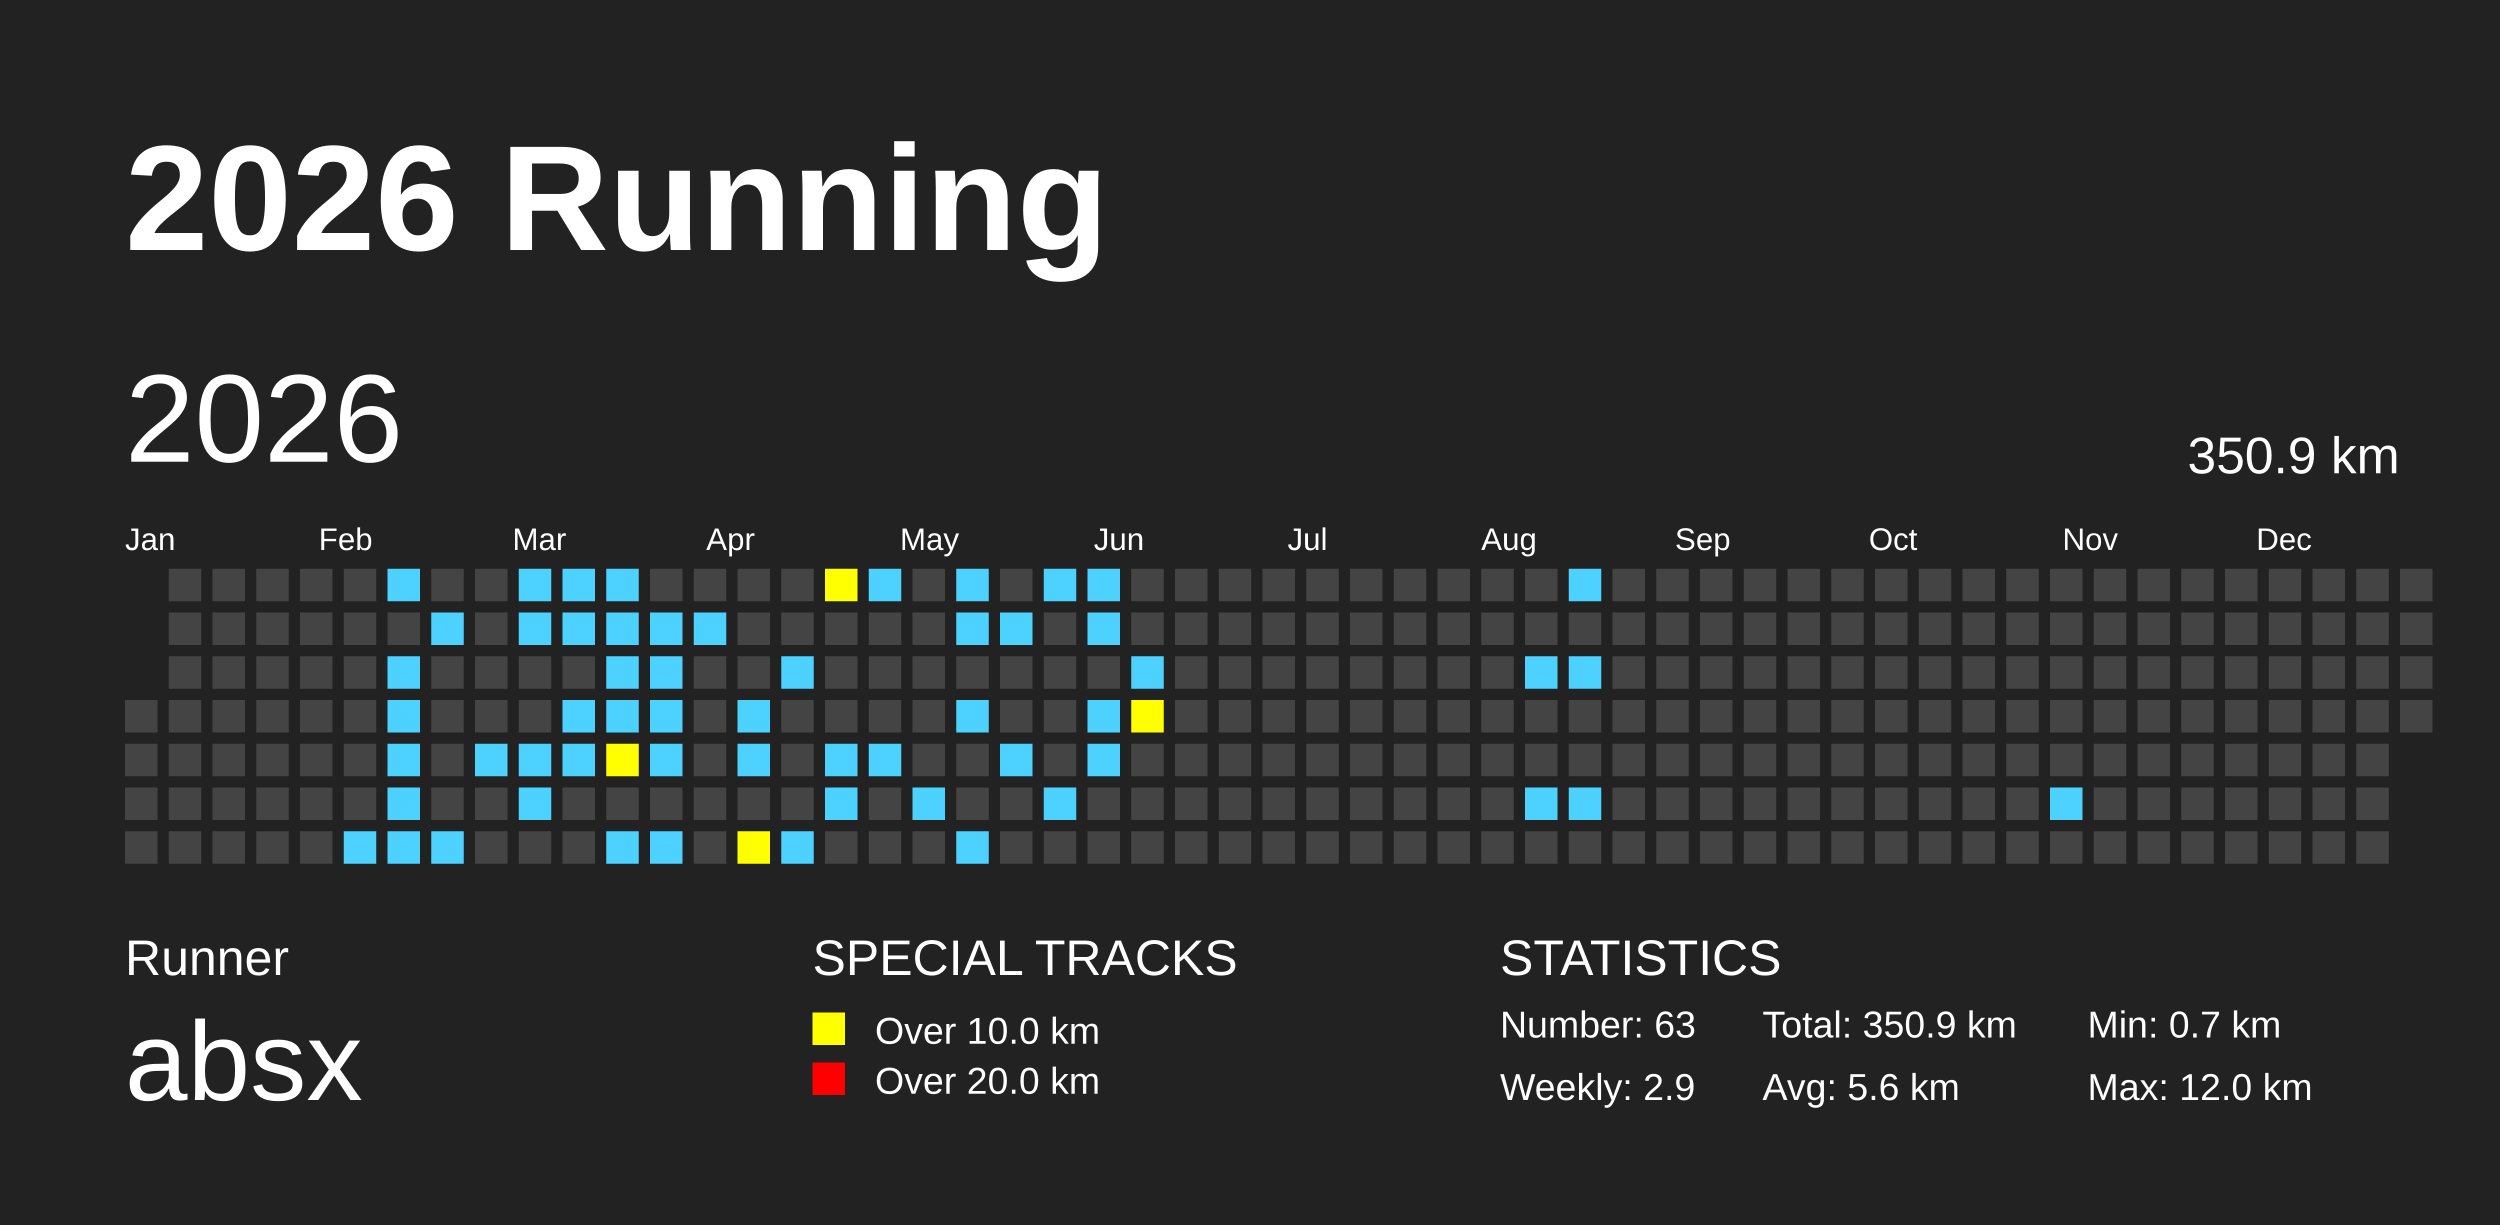
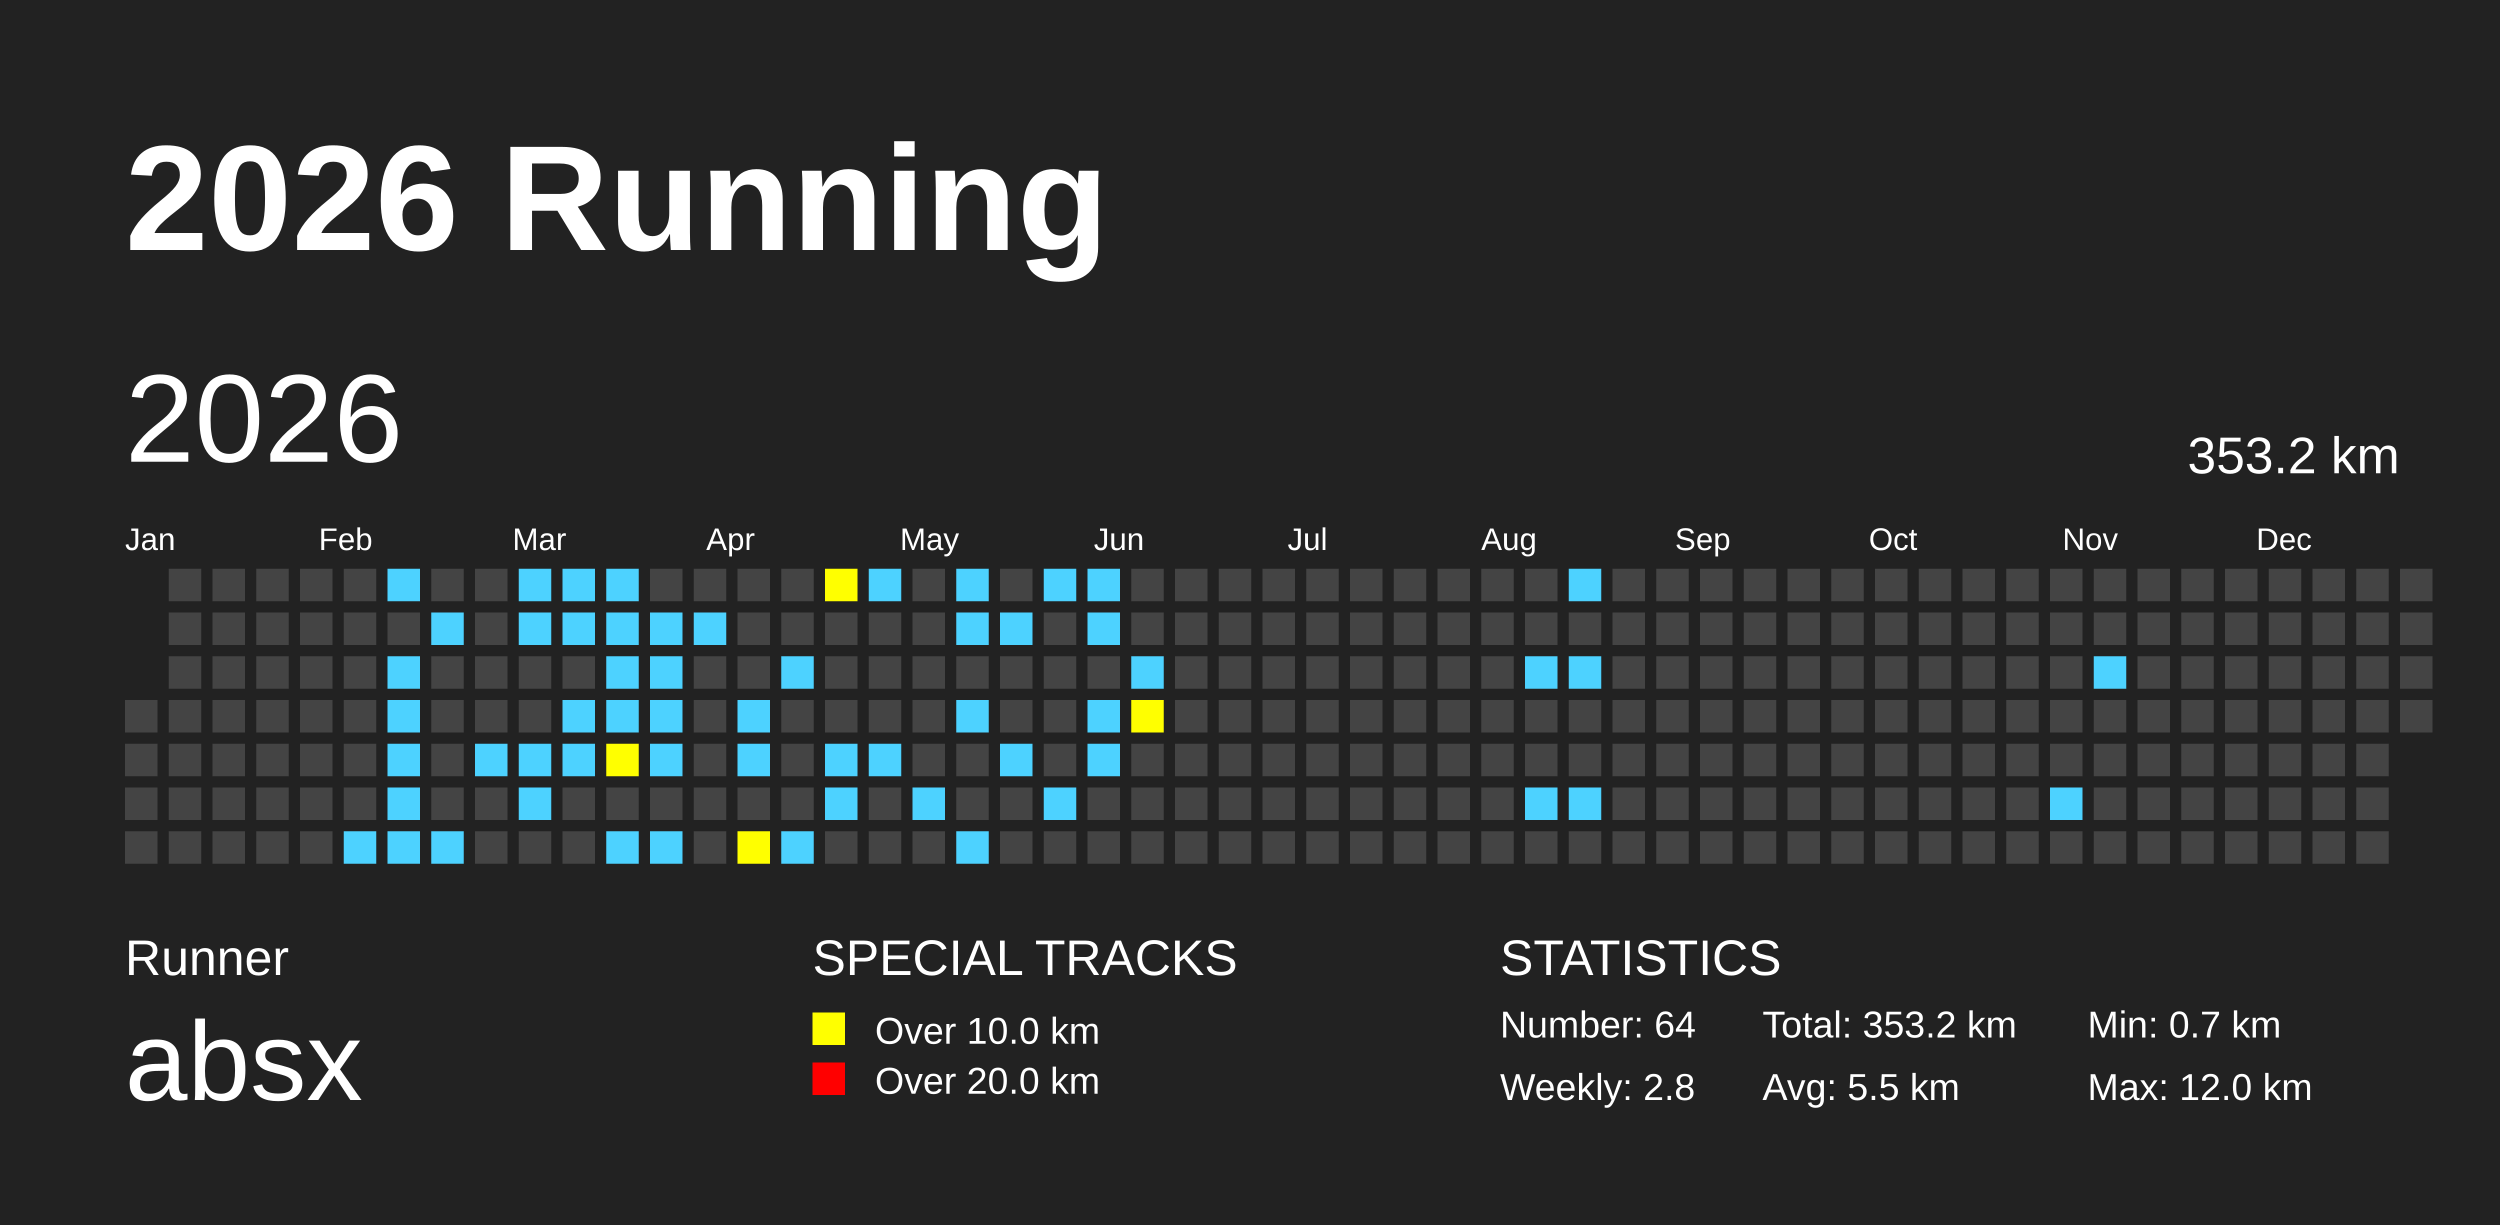
<svg xmlns="http://www.w3.org/2000/svg" baseProfile="full" height="98mm" version="1.1" viewBox="0,0,200,98" width="200mm">
  <defs />
  <rect fill="#222222" height="98" width="200" x="0" y="0" />
  <text fill="#FFFFFF" style="font-size:12px; font-family:Arial; font-weight:bold;" x="10" y="20">2026 Running</text>
  <text fill="#FFFFFF" style="font-size:4px; font-family:Arial" x="10" y="78">Runner</text>
  <text fill="#FFFFFF" style="font-size:9px; font-family:Arial" x="10" y="88">absx</text>
  <text fill="#FFFFFF" style="font-size:4px; font-family:Arial" x="65" y="78">SPECIAL TRACKS</text>
  <rect fill="yellow" height="2.6" width="2.6" x="65" y="81" />
  <text fill="#FFFFFF" style="font-size:3px; font-family:Arial" x="70" y="83.5">Over 10.0 km</text>
  <rect fill="red" height="2.6" width="2.6" x="65" y="85" />
  <text fill="#FFFFFF" style="font-size:3px; font-family:Arial" x="70" y="87.5">Over 20.0 km</text>
  <text fill="#FFFFFF" style="font-size:4px; font-family:Arial" x="120" y="78">STATISTICS</text>
-   <text fill="#FFFFFF" style="font-size:3px; font-family:Arial" x="120" y="83">Number: 63</text>
-   <text fill="#FFFFFF" style="font-size:3px; font-family:Arial" x="120" y="88">Weekly: 2.9</text>
-   <text fill="#FFFFFF" style="font-size:3px; font-family:Arial" x="141" y="83">Total: 350.9 km</text>
-   <text fill="#FFFFFF" style="font-size:3px; font-family:Arial" x="141" y="88">Avg: 5.6 km</text>
+   <text fill="#FFFFFF" style="font-size:3px; font-family:Arial" x="120" y="83">Number: 64</text>
+   <text fill="#FFFFFF" style="font-size:3px; font-family:Arial" x="120" y="88">Weekly: 2.8</text>
+   <text fill="#FFFFFF" style="font-size:3px; font-family:Arial" x="141" y="83">Total: 353.2 km</text>
+   <text fill="#FFFFFF" style="font-size:3px; font-family:Arial" x="141" y="88">Avg: 5.5 km</text>
  <text fill="#FFFFFF" style="font-size:3px; font-family:Arial" x="167" y="83">Min: 0.7 km</text>
  <text fill="#FFFFFF" style="font-size:3px; font-family:Arial" x="167" y="88">Max: 12.0 km</text>
  <text dominant-baseline="hanging" fill="#FFFFFF" style="font-size:10.0px; font-family:Arial;" x="10" y="30">2026</text>
-   <text dominant-baseline="hanging" fill="#FFFFFF" style="font-size:4.125px; font-family:Arial;" x="175" y="35">350.9 km</text>
+   <text dominant-baseline="hanging" fill="#FFFFFF" style="font-size:4.125px; font-family:Arial;" x="175" y="35">353.2 km</text>
  <text fill="#FFFFFF" style="font-size:2.5px; font-family:Arial" x="10.0" y="44">Jan</text>
  <text fill="#FFFFFF" style="font-size:2.5px; font-family:Arial" x="25.5" y="44">Feb</text>
  <text fill="#FFFFFF" style="font-size:2.5px; font-family:Arial" x="41.0" y="44">Mar</text>
  <text fill="#FFFFFF" style="font-size:2.5px; font-family:Arial" x="56.5" y="44">Apr</text>
  <text fill="#FFFFFF" style="font-size:2.5px; font-family:Arial" x="72.0" y="44">May</text>
  <text fill="#FFFFFF" style="font-size:2.5px; font-family:Arial" x="87.5" y="44">Jun</text>
  <text fill="#FFFFFF" style="font-size:2.5px; font-family:Arial" x="103.0" y="44">Jul</text>
  <text fill="#FFFFFF" style="font-size:2.5px; font-family:Arial" x="118.5" y="44">Aug</text>
  <text fill="#FFFFFF" style="font-size:2.5px; font-family:Arial" x="134.0" y="44">Sep</text>
  <text fill="#FFFFFF" style="font-size:2.5px; font-family:Arial" x="149.5" y="44">Oct</text>
  <text fill="#FFFFFF" style="font-size:2.5px; font-family:Arial" x="165.0" y="44">Nov</text>
  <text fill="#FFFFFF" style="font-size:2.5px; font-family:Arial" x="180.5" y="44">Dec</text>
  <rect fill="#444444" height="2.6" width="2.6" x="10.0" y="56.0" />
  <rect fill="#444444" height="2.6" width="2.6" x="10.0" y="59.5" />
  <rect fill="#444444" height="2.6" width="2.6" x="10.0" y="63.0" />
  <rect fill="#444444" height="2.6" width="2.6" x="10.0" y="66.5" />
  <rect fill="#444444" height="2.6" width="2.6" x="13.5" y="45.5" />
  <rect fill="#444444" height="2.6" width="2.6" x="13.5" y="49.0" />
  <rect fill="#444444" height="2.6" width="2.6" x="13.5" y="52.5" />
  <rect fill="#444444" height="2.6" width="2.6" x="13.5" y="56.0" />
  <rect fill="#444444" height="2.6" width="2.6" x="13.5" y="59.5" />
  <rect fill="#444444" height="2.6" width="2.6" x="13.5" y="63.0" />
  <rect fill="#444444" height="2.6" width="2.6" x="13.5" y="66.5" />
  <rect fill="#444444" height="2.6" width="2.6" x="17.0" y="45.5" />
  <rect fill="#444444" height="2.6" width="2.6" x="17.0" y="49.0" />
  <rect fill="#444444" height="2.6" width="2.6" x="17.0" y="52.5" />
  <rect fill="#444444" height="2.6" width="2.6" x="17.0" y="56.0" />
  <rect fill="#444444" height="2.6" width="2.6" x="17.0" y="59.5" />
  <rect fill="#444444" height="2.6" width="2.6" x="17.0" y="63.0" />
  <rect fill="#444444" height="2.6" width="2.6" x="17.0" y="66.5" />
  <rect fill="#444444" height="2.6" width="2.6" x="20.5" y="45.5" />
  <rect fill="#444444" height="2.6" width="2.6" x="20.5" y="49.0" />
  <rect fill="#444444" height="2.6" width="2.6" x="20.5" y="52.5" />
  <rect fill="#444444" height="2.6" width="2.6" x="20.5" y="56.0" />
  <rect fill="#444444" height="2.6" width="2.6" x="20.5" y="59.5" />
  <rect fill="#444444" height="2.6" width="2.6" x="20.5" y="63.0" />
  <rect fill="#444444" height="2.6" width="2.6" x="20.5" y="66.5" />
  <rect fill="#444444" height="2.6" width="2.6" x="24.0" y="45.5" />
  <rect fill="#444444" height="2.6" width="2.6" x="24.0" y="49.0" />
  <rect fill="#444444" height="2.6" width="2.6" x="24.0" y="52.5" />
  <rect fill="#444444" height="2.6" width="2.6" x="24.0" y="56.0" />
  <rect fill="#444444" height="2.6" width="2.6" x="24.0" y="59.5" />
  <rect fill="#444444" height="2.6" width="2.6" x="24.0" y="63.0" />
  <rect fill="#444444" height="2.6" width="2.6" x="24.0" y="66.5" />
  <rect fill="#444444" height="2.6" width="2.6" x="27.5" y="45.5" />
  <rect fill="#444444" height="2.6" width="2.6" x="27.5" y="49.0" />
  <rect fill="#444444" height="2.6" width="2.6" x="27.5" y="52.5" />
  <rect fill="#444444" height="2.6" width="2.6" x="27.5" y="56.0" />
  <rect fill="#444444" height="2.6" width="2.6" x="27.5" y="59.5" />
  <rect fill="#444444" height="2.6" width="2.6" x="27.5" y="63.0" />
  <rect fill="#4DD2FF" height="2.6" width="2.6" x="27.5" y="66.5" />
  <rect fill="#4DD2FF" height="2.6" width="2.6" x="31.0" y="45.5" />
  <rect fill="#444444" height="2.6" width="2.6" x="31.0" y="49.0" />
  <rect fill="#4DD2FF" height="2.6" width="2.6" x="31.0" y="52.5" />
  <rect fill="#4DD2FF" height="2.6" width="2.6" x="31.0" y="56.0" />
  <rect fill="#4DD2FF" height="2.6" width="2.6" x="31.0" y="59.5" />
  <rect fill="#4DD2FF" height="2.6" width="2.6" x="31.0" y="63.0" />
  <rect fill="#4DD2FF" height="2.6" width="2.6" x="31.0" y="66.5" />
  <rect fill="#444444" height="2.6" width="2.6" x="34.5" y="45.5" />
  <rect fill="#4DD2FF" height="2.6" width="2.6" x="34.5" y="49.0" />
  <rect fill="#444444" height="2.6" width="2.6" x="34.5" y="52.5" />
  <rect fill="#444444" height="2.6" width="2.6" x="34.5" y="56.0" />
  <rect fill="#444444" height="2.6" width="2.6" x="34.5" y="59.5" />
  <rect fill="#444444" height="2.6" width="2.6" x="34.5" y="63.0" />
  <rect fill="#4DD2FF" height="2.6" width="2.6" x="34.5" y="66.5" />
  <rect fill="#444444" height="2.6" width="2.6" x="38.0" y="45.5" />
  <rect fill="#444444" height="2.6" width="2.6" x="38.0" y="49.0" />
  <rect fill="#444444" height="2.6" width="2.6" x="38.0" y="52.5" />
  <rect fill="#444444" height="2.6" width="2.6" x="38.0" y="56.0" />
  <rect fill="#4DD2FF" height="2.6" width="2.6" x="38.0" y="59.5" />
  <rect fill="#444444" height="2.6" width="2.6" x="38.0" y="63.0" />
  <rect fill="#444444" height="2.6" width="2.6" x="38.0" y="66.5" />
  <rect fill="#4DD2FF" height="2.6" width="2.6" x="41.5" y="45.5" />
  <rect fill="#4DD2FF" height="2.6" width="2.6" x="41.5" y="49.0" />
  <rect fill="#444444" height="2.6" width="2.6" x="41.5" y="52.5" />
  <rect fill="#444444" height="2.6" width="2.6" x="41.5" y="56.0" />
  <rect fill="#4DD2FF" height="2.6" width="2.6" x="41.5" y="59.5" />
  <rect fill="#4DD2FF" height="2.6" width="2.6" x="41.5" y="63.0" />
  <rect fill="#444444" height="2.6" width="2.6" x="41.5" y="66.5" />
  <rect fill="#4DD2FF" height="2.6" width="2.6" x="45.0" y="45.5" />
  <rect fill="#4DD2FF" height="2.6" width="2.6" x="45.0" y="49.0" />
  <rect fill="#444444" height="2.6" width="2.6" x="45.0" y="52.5" />
  <rect fill="#4DD2FF" height="2.6" width="2.6" x="45.0" y="56.0" />
  <rect fill="#4DD2FF" height="2.6" width="2.6" x="45.0" y="59.5" />
  <rect fill="#444444" height="2.6" width="2.6" x="45.0" y="63.0" />
  <rect fill="#444444" height="2.6" width="2.6" x="45.0" y="66.5" />
  <rect fill="#4DD2FF" height="2.6" width="2.6" x="48.5" y="45.5" />
  <rect fill="#4DD2FF" height="2.6" width="2.6" x="48.5" y="49.0" />
  <rect fill="#4DD2FF" height="2.6" width="2.6" x="48.5" y="52.5" />
  <rect fill="#4DD2FF" height="2.6" width="2.6" x="48.5" y="56.0" />
  <rect fill="yellow" height="2.6" width="2.6" x="48.5" y="59.5" />
  <rect fill="#444444" height="2.6" width="2.6" x="48.5" y="63.0" />
  <rect fill="#4DD2FF" height="2.6" width="2.6" x="48.5" y="66.5" />
  <rect fill="#444444" height="2.6" width="2.6" x="52.0" y="45.5" />
  <rect fill="#4DD2FF" height="2.6" width="2.6" x="52.0" y="49.0" />
  <rect fill="#4DD2FF" height="2.6" width="2.6" x="52.0" y="52.5" />
  <rect fill="#4DD2FF" height="2.6" width="2.6" x="52.0" y="56.0" />
  <rect fill="#4DD2FF" height="2.6" width="2.6" x="52.0" y="59.5" />
  <rect fill="#444444" height="2.6" width="2.6" x="52.0" y="63.0" />
  <rect fill="#4DD2FF" height="2.6" width="2.6" x="52.0" y="66.5" />
  <rect fill="#444444" height="2.6" width="2.6" x="55.5" y="45.5" />
  <rect fill="#4DD2FF" height="2.6" width="2.6" x="55.5" y="49.0" />
  <rect fill="#444444" height="2.6" width="2.6" x="55.5" y="52.5" />
  <rect fill="#444444" height="2.6" width="2.6" x="55.5" y="56.0" />
  <rect fill="#444444" height="2.6" width="2.6" x="55.5" y="59.5" />
  <rect fill="#444444" height="2.6" width="2.6" x="55.5" y="63.0" />
  <rect fill="#444444" height="2.6" width="2.6" x="55.5" y="66.5" />
  <rect fill="#444444" height="2.6" width="2.6" x="59.0" y="45.5" />
  <rect fill="#444444" height="2.6" width="2.6" x="59.0" y="49.0" />
  <rect fill="#444444" height="2.6" width="2.6" x="59.0" y="52.5" />
  <rect fill="#4DD2FF" height="2.6" width="2.6" x="59.0" y="56.0" />
  <rect fill="#4DD2FF" height="2.6" width="2.6" x="59.0" y="59.5" />
  <rect fill="#444444" height="2.6" width="2.6" x="59.0" y="63.0" />
  <rect fill="yellow" height="2.6" width="2.6" x="59.0" y="66.5" />
  <rect fill="#444444" height="2.6" width="2.6" x="62.5" y="45.5" />
  <rect fill="#444444" height="2.6" width="2.6" x="62.5" y="49.0" />
  <rect fill="#4DD2FF" height="2.6" width="2.6" x="62.5" y="52.5" />
  <rect fill="#444444" height="2.6" width="2.6" x="62.5" y="56.0" />
  <rect fill="#444444" height="2.6" width="2.6" x="62.5" y="59.5" />
  <rect fill="#444444" height="2.6" width="2.6" x="62.5" y="63.0" />
  <rect fill="#4DD2FF" height="2.6" width="2.6" x="62.5" y="66.5" />
  <rect fill="yellow" height="2.6" width="2.6" x="66.0" y="45.5" />
  <rect fill="#444444" height="2.6" width="2.6" x="66.0" y="49.0" />
  <rect fill="#444444" height="2.6" width="2.6" x="66.0" y="52.5" />
  <rect fill="#444444" height="2.6" width="2.6" x="66.0" y="56.0" />
  <rect fill="#4DD2FF" height="2.6" width="2.6" x="66.0" y="59.5" />
  <rect fill="#4DD2FF" height="2.6" width="2.6" x="66.0" y="63.0" />
  <rect fill="#444444" height="2.6" width="2.6" x="66.0" y="66.5" />
  <rect fill="#4DD2FF" height="2.6" width="2.6" x="69.5" y="45.5" />
  <rect fill="#444444" height="2.6" width="2.6" x="69.5" y="49.0" />
  <rect fill="#444444" height="2.6" width="2.6" x="69.5" y="52.5" />
  <rect fill="#444444" height="2.6" width="2.6" x="69.5" y="56.0" />
  <rect fill="#4DD2FF" height="2.6" width="2.6" x="69.5" y="59.5" />
  <rect fill="#444444" height="2.6" width="2.6" x="69.5" y="63.0" />
  <rect fill="#444444" height="2.6" width="2.6" x="69.5" y="66.5" />
  <rect fill="#444444" height="2.6" width="2.6" x="73.0" y="45.5" />
  <rect fill="#444444" height="2.6" width="2.6" x="73.0" y="49.0" />
  <rect fill="#444444" height="2.6" width="2.6" x="73.0" y="52.5" />
  <rect fill="#444444" height="2.6" width="2.6" x="73.0" y="56.0" />
  <rect fill="#444444" height="2.6" width="2.6" x="73.0" y="59.5" />
  <rect fill="#4DD2FF" height="2.6" width="2.6" x="73.0" y="63.0" />
  <rect fill="#444444" height="2.6" width="2.6" x="73.0" y="66.5" />
  <rect fill="#4DD2FF" height="2.6" width="2.6" x="76.5" y="45.5" />
  <rect fill="#4DD2FF" height="2.6" width="2.6" x="76.5" y="49.0" />
  <rect fill="#444444" height="2.6" width="2.6" x="76.5" y="52.5" />
  <rect fill="#4DD2FF" height="2.6" width="2.6" x="76.5" y="56.0" />
  <rect fill="#444444" height="2.6" width="2.6" x="76.5" y="59.5" />
  <rect fill="#444444" height="2.6" width="2.6" x="76.5" y="63.0" />
  <rect fill="#4DD2FF" height="2.6" width="2.6" x="76.5" y="66.5" />
  <rect fill="#444444" height="2.6" width="2.6" x="80.0" y="45.5" />
  <rect fill="#4DD2FF" height="2.6" width="2.6" x="80.0" y="49.0" />
  <rect fill="#444444" height="2.6" width="2.6" x="80.0" y="52.5" />
  <rect fill="#444444" height="2.6" width="2.6" x="80.0" y="56.0" />
  <rect fill="#4DD2FF" height="2.6" width="2.6" x="80.0" y="59.5" />
  <rect fill="#444444" height="2.6" width="2.6" x="80.0" y="63.0" />
  <rect fill="#444444" height="2.6" width="2.6" x="80.0" y="66.5" />
  <rect fill="#4DD2FF" height="2.6" width="2.6" x="83.5" y="45.5" />
  <rect fill="#444444" height="2.6" width="2.6" x="83.5" y="49.0" />
  <rect fill="#444444" height="2.6" width="2.6" x="83.5" y="52.5" />
  <rect fill="#444444" height="2.6" width="2.6" x="83.5" y="56.0" />
  <rect fill="#444444" height="2.6" width="2.6" x="83.5" y="59.5" />
  <rect fill="#4DD2FF" height="2.6" width="2.6" x="83.5" y="63.0" />
  <rect fill="#444444" height="2.6" width="2.6" x="83.5" y="66.5" />
  <rect fill="#4DD2FF" height="2.6" width="2.6" x="87.0" y="45.5" />
  <rect fill="#4DD2FF" height="2.6" width="2.6" x="87.0" y="49.0" />
  <rect fill="#444444" height="2.6" width="2.6" x="87.0" y="52.5" />
  <rect fill="#4DD2FF" height="2.6" width="2.6" x="87.0" y="56.0" />
  <rect fill="#4DD2FF" height="2.6" width="2.6" x="87.0" y="59.5" />
  <rect fill="#444444" height="2.6" width="2.6" x="87.0" y="63.0" />
  <rect fill="#444444" height="2.6" width="2.6" x="87.0" y="66.5" />
  <rect fill="#444444" height="2.6" width="2.6" x="90.5" y="45.5" />
  <rect fill="#444444" height="2.6" width="2.6" x="90.5" y="49.0" />
  <rect fill="#4DD2FF" height="2.6" width="2.6" x="90.5" y="52.5" />
  <rect fill="yellow" height="2.6" width="2.6" x="90.5" y="56.0" />
  <rect fill="#444444" height="2.6" width="2.6" x="90.5" y="59.5" />
  <rect fill="#444444" height="2.6" width="2.6" x="90.5" y="63.0" />
  <rect fill="#444444" height="2.6" width="2.6" x="90.5" y="66.5" />
  <rect fill="#444444" height="2.6" width="2.6" x="94.0" y="45.5" />
  <rect fill="#444444" height="2.6" width="2.6" x="94.0" y="49.0" />
  <rect fill="#444444" height="2.6" width="2.6" x="94.0" y="52.5" />
  <rect fill="#444444" height="2.6" width="2.6" x="94.0" y="56.0" />
  <rect fill="#444444" height="2.6" width="2.6" x="94.0" y="59.5" />
  <rect fill="#444444" height="2.6" width="2.6" x="94.0" y="63.0" />
  <rect fill="#444444" height="2.6" width="2.6" x="94.0" y="66.5" />
  <rect fill="#444444" height="2.6" width="2.6" x="97.5" y="45.5" />
  <rect fill="#444444" height="2.6" width="2.6" x="97.5" y="49.0" />
  <rect fill="#444444" height="2.6" width="2.6" x="97.5" y="52.5" />
  <rect fill="#444444" height="2.6" width="2.6" x="97.5" y="56.0" />
  <rect fill="#444444" height="2.6" width="2.6" x="97.5" y="59.5" />
  <rect fill="#444444" height="2.6" width="2.6" x="97.5" y="63.0" />
  <rect fill="#444444" height="2.6" width="2.6" x="97.5" y="66.5" />
  <rect fill="#444444" height="2.6" width="2.6" x="101.0" y="45.5" />
  <rect fill="#444444" height="2.6" width="2.6" x="101.0" y="49.0" />
  <rect fill="#444444" height="2.6" width="2.6" x="101.0" y="52.5" />
  <rect fill="#444444" height="2.6" width="2.6" x="101.0" y="56.0" />
  <rect fill="#444444" height="2.6" width="2.6" x="101.0" y="59.5" />
  <rect fill="#444444" height="2.6" width="2.6" x="101.0" y="63.0" />
  <rect fill="#444444" height="2.6" width="2.6" x="101.0" y="66.5" />
  <rect fill="#444444" height="2.6" width="2.6" x="104.5" y="45.5" />
  <rect fill="#444444" height="2.6" width="2.6" x="104.5" y="49.0" />
  <rect fill="#444444" height="2.6" width="2.6" x="104.5" y="52.5" />
  <rect fill="#444444" height="2.6" width="2.6" x="104.5" y="56.0" />
  <rect fill="#444444" height="2.6" width="2.6" x="104.5" y="59.5" />
  <rect fill="#444444" height="2.6" width="2.6" x="104.5" y="63.0" />
  <rect fill="#444444" height="2.6" width="2.6" x="104.5" y="66.5" />
  <rect fill="#444444" height="2.6" width="2.6" x="108.0" y="45.5" />
  <rect fill="#444444" height="2.6" width="2.6" x="108.0" y="49.0" />
  <rect fill="#444444" height="2.6" width="2.6" x="108.0" y="52.5" />
  <rect fill="#444444" height="2.6" width="2.6" x="108.0" y="56.0" />
  <rect fill="#444444" height="2.6" width="2.6" x="108.0" y="59.5" />
  <rect fill="#444444" height="2.6" width="2.6" x="108.0" y="63.0" />
  <rect fill="#444444" height="2.6" width="2.6" x="108.0" y="66.5" />
  <rect fill="#444444" height="2.6" width="2.6" x="111.5" y="45.5" />
  <rect fill="#444444" height="2.6" width="2.6" x="111.5" y="49.0" />
  <rect fill="#444444" height="2.6" width="2.6" x="111.5" y="52.5" />
  <rect fill="#444444" height="2.6" width="2.6" x="111.5" y="56.0" />
  <rect fill="#444444" height="2.6" width="2.6" x="111.5" y="59.5" />
  <rect fill="#444444" height="2.6" width="2.6" x="111.5" y="63.0" />
  <rect fill="#444444" height="2.6" width="2.6" x="111.5" y="66.5" />
  <rect fill="#444444" height="2.6" width="2.6" x="115.0" y="45.5" />
  <rect fill="#444444" height="2.6" width="2.6" x="115.0" y="49.0" />
  <rect fill="#444444" height="2.6" width="2.6" x="115.0" y="52.5" />
  <rect fill="#444444" height="2.6" width="2.6" x="115.0" y="56.0" />
  <rect fill="#444444" height="2.6" width="2.6" x="115.0" y="59.5" />
  <rect fill="#444444" height="2.6" width="2.6" x="115.0" y="63.0" />
  <rect fill="#444444" height="2.6" width="2.6" x="115.0" y="66.5" />
  <rect fill="#444444" height="2.6" width="2.6" x="118.5" y="45.5" />
  <rect fill="#444444" height="2.6" width="2.6" x="118.5" y="49.0" />
  <rect fill="#444444" height="2.6" width="2.6" x="118.5" y="52.5" />
  <rect fill="#444444" height="2.6" width="2.6" x="118.5" y="56.0" />
  <rect fill="#444444" height="2.6" width="2.6" x="118.5" y="59.5" />
  <rect fill="#444444" height="2.6" width="2.6" x="118.5" y="63.0" />
  <rect fill="#444444" height="2.6" width="2.6" x="118.5" y="66.5" />
  <rect fill="#444444" height="2.6" width="2.6" x="122.0" y="45.5" />
  <rect fill="#444444" height="2.6" width="2.6" x="122.0" y="49.0" />
  <rect fill="#4DD2FF" height="2.6" width="2.6" x="122.0" y="52.5" />
  <rect fill="#444444" height="2.6" width="2.6" x="122.0" y="56.0" />
  <rect fill="#444444" height="2.6" width="2.6" x="122.0" y="59.5" />
  <rect fill="#4DD2FF" height="2.6" width="2.6" x="122.0" y="63.0" />
  <rect fill="#444444" height="2.6" width="2.6" x="122.0" y="66.5" />
  <rect fill="#4DD2FF" height="2.6" width="2.6" x="125.5" y="45.5" />
  <rect fill="#444444" height="2.6" width="2.6" x="125.5" y="49.0" />
  <rect fill="#4DD2FF" height="2.6" width="2.6" x="125.5" y="52.5" />
  <rect fill="#444444" height="2.6" width="2.6" x="125.5" y="56.0" />
  <rect fill="#444444" height="2.6" width="2.6" x="125.5" y="59.5" />
  <rect fill="#4DD2FF" height="2.6" width="2.6" x="125.5" y="63.0" />
  <rect fill="#444444" height="2.6" width="2.6" x="125.5" y="66.5" />
  <rect fill="#444444" height="2.6" width="2.6" x="129.0" y="45.5" />
  <rect fill="#444444" height="2.6" width="2.6" x="129.0" y="49.0" />
  <rect fill="#444444" height="2.6" width="2.6" x="129.0" y="52.5" />
  <rect fill="#444444" height="2.6" width="2.6" x="129.0" y="56.0" />
  <rect fill="#444444" height="2.6" width="2.6" x="129.0" y="59.5" />
  <rect fill="#444444" height="2.6" width="2.6" x="129.0" y="63.0" />
  <rect fill="#444444" height="2.6" width="2.6" x="129.0" y="66.5" />
  <rect fill="#444444" height="2.6" width="2.6" x="132.5" y="45.5" />
  <rect fill="#444444" height="2.6" width="2.6" x="132.5" y="49.0" />
  <rect fill="#444444" height="2.6" width="2.6" x="132.5" y="52.5" />
  <rect fill="#444444" height="2.6" width="2.6" x="132.5" y="56.0" />
  <rect fill="#444444" height="2.6" width="2.6" x="132.5" y="59.5" />
  <rect fill="#444444" height="2.6" width="2.6" x="132.5" y="63.0" />
  <rect fill="#444444" height="2.6" width="2.6" x="132.5" y="66.5" />
  <rect fill="#444444" height="2.6" width="2.6" x="136.0" y="45.5" />
  <rect fill="#444444" height="2.6" width="2.6" x="136.0" y="49.0" />
  <rect fill="#444444" height="2.6" width="2.6" x="136.0" y="52.5" />
  <rect fill="#444444" height="2.6" width="2.6" x="136.0" y="56.0" />
  <rect fill="#444444" height="2.6" width="2.6" x="136.0" y="59.5" />
  <rect fill="#444444" height="2.6" width="2.6" x="136.0" y="63.0" />
  <rect fill="#444444" height="2.6" width="2.6" x="136.0" y="66.5" />
  <rect fill="#444444" height="2.6" width="2.6" x="139.5" y="45.5" />
  <rect fill="#444444" height="2.6" width="2.6" x="139.5" y="49.0" />
  <rect fill="#444444" height="2.6" width="2.6" x="139.5" y="52.5" />
  <rect fill="#444444" height="2.6" width="2.6" x="139.5" y="56.0" />
  <rect fill="#444444" height="2.6" width="2.6" x="139.5" y="59.5" />
  <rect fill="#444444" height="2.6" width="2.6" x="139.5" y="63.0" />
  <rect fill="#444444" height="2.6" width="2.6" x="139.5" y="66.5" />
  <rect fill="#444444" height="2.6" width="2.6" x="143.0" y="45.5" />
  <rect fill="#444444" height="2.6" width="2.6" x="143.0" y="49.0" />
  <rect fill="#444444" height="2.6" width="2.6" x="143.0" y="52.5" />
  <rect fill="#444444" height="2.6" width="2.6" x="143.0" y="56.0" />
  <rect fill="#444444" height="2.6" width="2.6" x="143.0" y="59.5" />
  <rect fill="#444444" height="2.6" width="2.6" x="143.0" y="63.0" />
  <rect fill="#444444" height="2.6" width="2.6" x="143.0" y="66.5" />
  <rect fill="#444444" height="2.6" width="2.6" x="146.5" y="45.5" />
  <rect fill="#444444" height="2.6" width="2.6" x="146.5" y="49.0" />
  <rect fill="#444444" height="2.6" width="2.6" x="146.5" y="52.5" />
  <rect fill="#444444" height="2.6" width="2.6" x="146.5" y="56.0" />
  <rect fill="#444444" height="2.6" width="2.6" x="146.5" y="59.5" />
  <rect fill="#444444" height="2.6" width="2.6" x="146.5" y="63.0" />
  <rect fill="#444444" height="2.6" width="2.6" x="146.5" y="66.5" />
  <rect fill="#444444" height="2.6" width="2.6" x="150.0" y="45.5" />
  <rect fill="#444444" height="2.6" width="2.6" x="150.0" y="49.0" />
  <rect fill="#444444" height="2.6" width="2.6" x="150.0" y="52.5" />
  <rect fill="#444444" height="2.6" width="2.6" x="150.0" y="56.0" />
  <rect fill="#444444" height="2.6" width="2.6" x="150.0" y="59.5" />
  <rect fill="#444444" height="2.6" width="2.6" x="150.0" y="63.0" />
  <rect fill="#444444" height="2.6" width="2.6" x="150.0" y="66.5" />
  <rect fill="#444444" height="2.6" width="2.6" x="153.5" y="45.5" />
  <rect fill="#444444" height="2.6" width="2.6" x="153.5" y="49.0" />
  <rect fill="#444444" height="2.6" width="2.6" x="153.5" y="52.5" />
  <rect fill="#444444" height="2.6" width="2.6" x="153.5" y="56.0" />
  <rect fill="#444444" height="2.6" width="2.6" x="153.5" y="59.5" />
  <rect fill="#444444" height="2.6" width="2.6" x="153.5" y="63.0" />
  <rect fill="#444444" height="2.6" width="2.6" x="153.5" y="66.5" />
  <rect fill="#444444" height="2.6" width="2.6" x="157.0" y="45.5" />
  <rect fill="#444444" height="2.6" width="2.6" x="157.0" y="49.0" />
  <rect fill="#444444" height="2.6" width="2.6" x="157.0" y="52.5" />
  <rect fill="#444444" height="2.6" width="2.6" x="157.0" y="56.0" />
  <rect fill="#444444" height="2.6" width="2.6" x="157.0" y="59.5" />
  <rect fill="#444444" height="2.6" width="2.6" x="157.0" y="63.0" />
  <rect fill="#444444" height="2.6" width="2.6" x="157.0" y="66.5" />
  <rect fill="#444444" height="2.6" width="2.6" x="160.5" y="45.5" />
  <rect fill="#444444" height="2.6" width="2.6" x="160.5" y="49.0" />
  <rect fill="#444444" height="2.6" width="2.6" x="160.5" y="52.5" />
  <rect fill="#444444" height="2.6" width="2.6" x="160.5" y="56.0" />
  <rect fill="#444444" height="2.6" width="2.6" x="160.5" y="59.5" />
  <rect fill="#444444" height="2.6" width="2.6" x="160.5" y="63.0" />
  <rect fill="#444444" height="2.6" width="2.6" x="160.5" y="66.5" />
  <rect fill="#444444" height="2.6" width="2.6" x="164.0" y="45.5" />
  <rect fill="#444444" height="2.6" width="2.6" x="164.0" y="49.0" />
  <rect fill="#444444" height="2.6" width="2.6" x="164.0" y="52.5" />
  <rect fill="#444444" height="2.6" width="2.6" x="164.0" y="56.0" />
  <rect fill="#444444" height="2.6" width="2.6" x="164.0" y="59.5" />
  <rect fill="#4DD2FF" height="2.6" width="2.6" x="164.0" y="63.0" />
  <rect fill="#444444" height="2.6" width="2.6" x="164.0" y="66.5" />
  <rect fill="#444444" height="2.6" width="2.6" x="167.5" y="45.5" />
  <rect fill="#444444" height="2.6" width="2.6" x="167.5" y="49.0" />
-   <rect fill="#444444" height="2.6" width="2.6" x="167.5" y="52.5" />
+   <rect fill="#4DD2FF" height="2.6" width="2.6" x="167.5" y="52.5" />
  <rect fill="#444444" height="2.6" width="2.6" x="167.5" y="56.0" />
  <rect fill="#444444" height="2.6" width="2.6" x="167.5" y="59.5" />
  <rect fill="#444444" height="2.6" width="2.6" x="167.5" y="63.0" />
  <rect fill="#444444" height="2.6" width="2.6" x="167.5" y="66.5" />
  <rect fill="#444444" height="2.6" width="2.6" x="171.0" y="45.5" />
  <rect fill="#444444" height="2.6" width="2.6" x="171.0" y="49.0" />
  <rect fill="#444444" height="2.6" width="2.6" x="171.0" y="52.5" />
  <rect fill="#444444" height="2.6" width="2.6" x="171.0" y="56.0" />
  <rect fill="#444444" height="2.6" width="2.6" x="171.0" y="59.5" />
  <rect fill="#444444" height="2.6" width="2.6" x="171.0" y="63.0" />
  <rect fill="#444444" height="2.6" width="2.6" x="171.0" y="66.5" />
  <rect fill="#444444" height="2.6" width="2.6" x="174.5" y="45.5" />
  <rect fill="#444444" height="2.6" width="2.6" x="174.5" y="49.0" />
  <rect fill="#444444" height="2.6" width="2.6" x="174.5" y="52.5" />
  <rect fill="#444444" height="2.6" width="2.6" x="174.5" y="56.0" />
  <rect fill="#444444" height="2.6" width="2.6" x="174.5" y="59.5" />
  <rect fill="#444444" height="2.6" width="2.6" x="174.5" y="63.0" />
  <rect fill="#444444" height="2.6" width="2.6" x="174.5" y="66.5" />
  <rect fill="#444444" height="2.6" width="2.6" x="178.0" y="45.5" />
  <rect fill="#444444" height="2.6" width="2.6" x="178.0" y="49.0" />
  <rect fill="#444444" height="2.6" width="2.6" x="178.0" y="52.5" />
  <rect fill="#444444" height="2.6" width="2.6" x="178.0" y="56.0" />
  <rect fill="#444444" height="2.6" width="2.6" x="178.0" y="59.5" />
  <rect fill="#444444" height="2.6" width="2.6" x="178.0" y="63.0" />
  <rect fill="#444444" height="2.6" width="2.6" x="178.0" y="66.5" />
  <rect fill="#444444" height="2.6" width="2.6" x="181.5" y="45.5" />
  <rect fill="#444444" height="2.6" width="2.6" x="181.5" y="49.0" />
  <rect fill="#444444" height="2.6" width="2.6" x="181.5" y="52.5" />
  <rect fill="#444444" height="2.6" width="2.6" x="181.5" y="56.0" />
  <rect fill="#444444" height="2.6" width="2.6" x="181.5" y="59.5" />
  <rect fill="#444444" height="2.6" width="2.6" x="181.5" y="63.0" />
  <rect fill="#444444" height="2.6" width="2.6" x="181.5" y="66.5" />
  <rect fill="#444444" height="2.6" width="2.6" x="185.0" y="45.5" />
  <rect fill="#444444" height="2.6" width="2.6" x="185.0" y="49.0" />
  <rect fill="#444444" height="2.6" width="2.6" x="185.0" y="52.5" />
  <rect fill="#444444" height="2.6" width="2.6" x="185.0" y="56.0" />
  <rect fill="#444444" height="2.6" width="2.6" x="185.0" y="59.5" />
  <rect fill="#444444" height="2.6" width="2.6" x="185.0" y="63.0" />
  <rect fill="#444444" height="2.6" width="2.6" x="185.0" y="66.5" />
  <rect fill="#444444" height="2.6" width="2.6" x="188.5" y="45.5" />
  <rect fill="#444444" height="2.6" width="2.6" x="188.5" y="49.0" />
  <rect fill="#444444" height="2.6" width="2.6" x="188.5" y="52.5" />
  <rect fill="#444444" height="2.6" width="2.6" x="188.5" y="56.0" />
  <rect fill="#444444" height="2.6" width="2.6" x="188.5" y="59.5" />
  <rect fill="#444444" height="2.6" width="2.6" x="188.5" y="63.0" />
  <rect fill="#444444" height="2.6" width="2.6" x="188.5" y="66.5" />
  <rect fill="#444444" height="2.6" width="2.6" x="192.0" y="45.5" />
  <rect fill="#444444" height="2.6" width="2.6" x="192.0" y="49.0" />
  <rect fill="#444444" height="2.6" width="2.6" x="192.0" y="52.5" />
  <rect fill="#444444" height="2.6" width="2.6" x="192.0" y="56.0" />
</svg>
